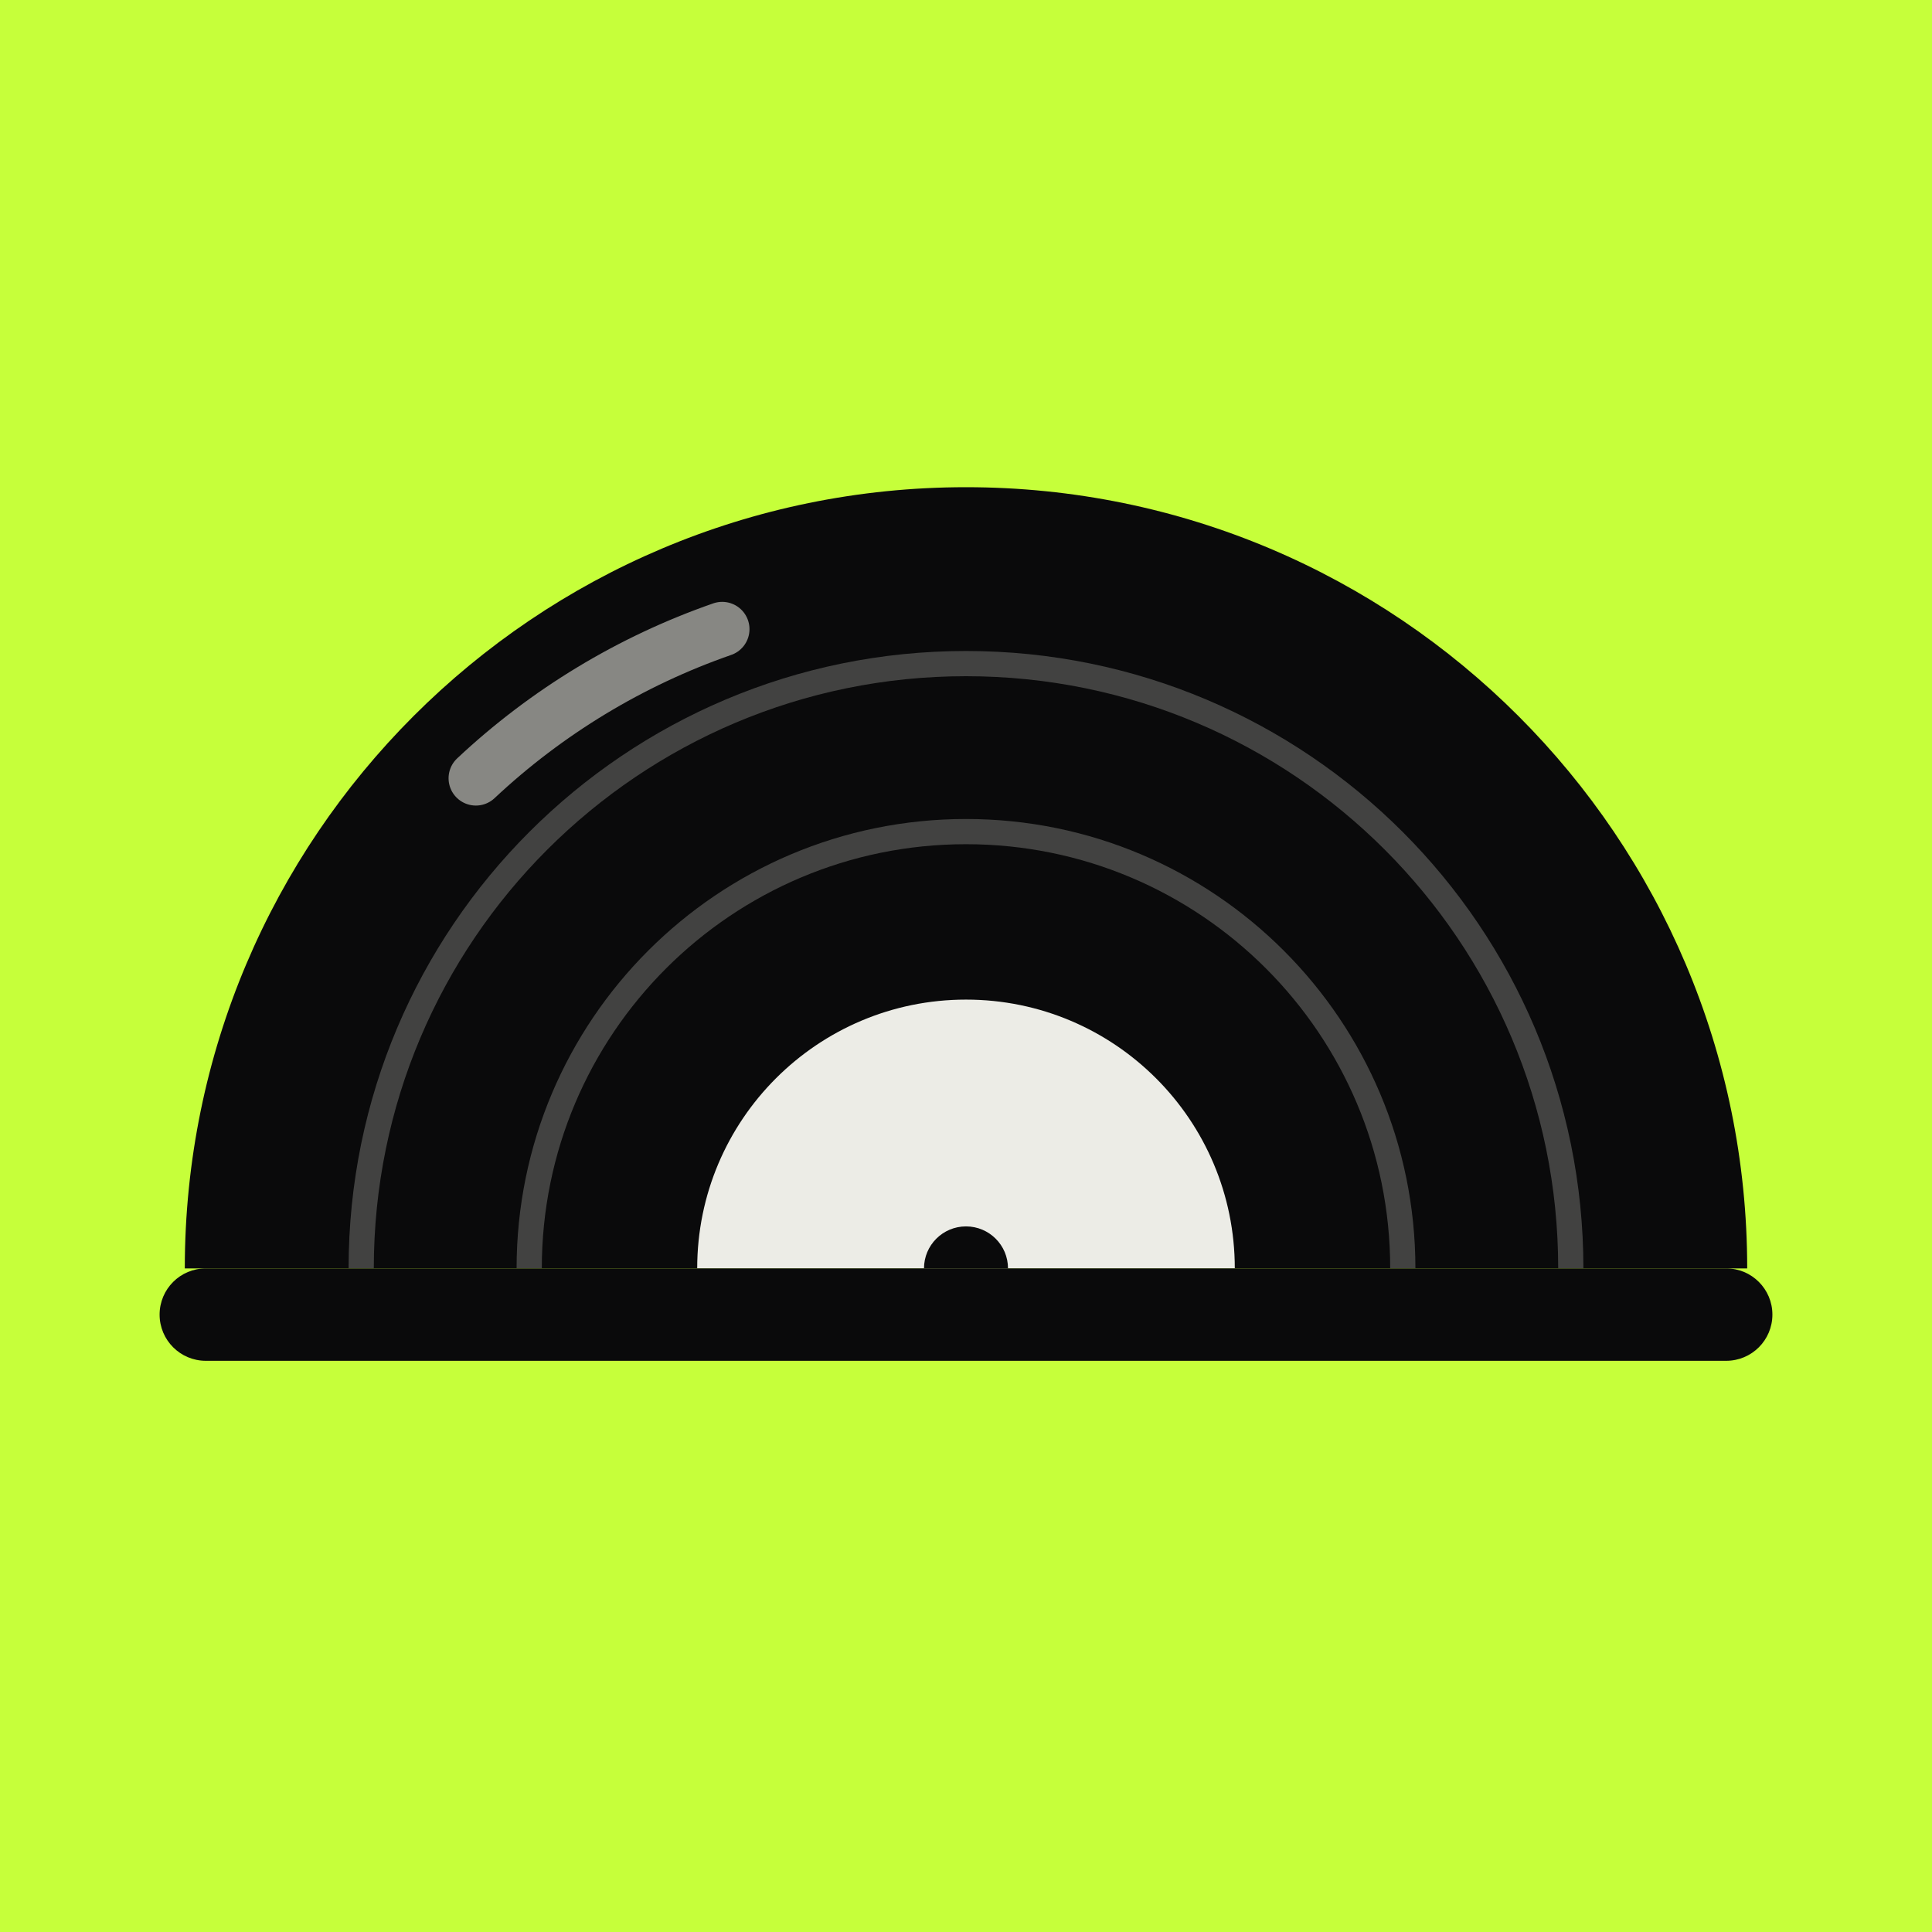
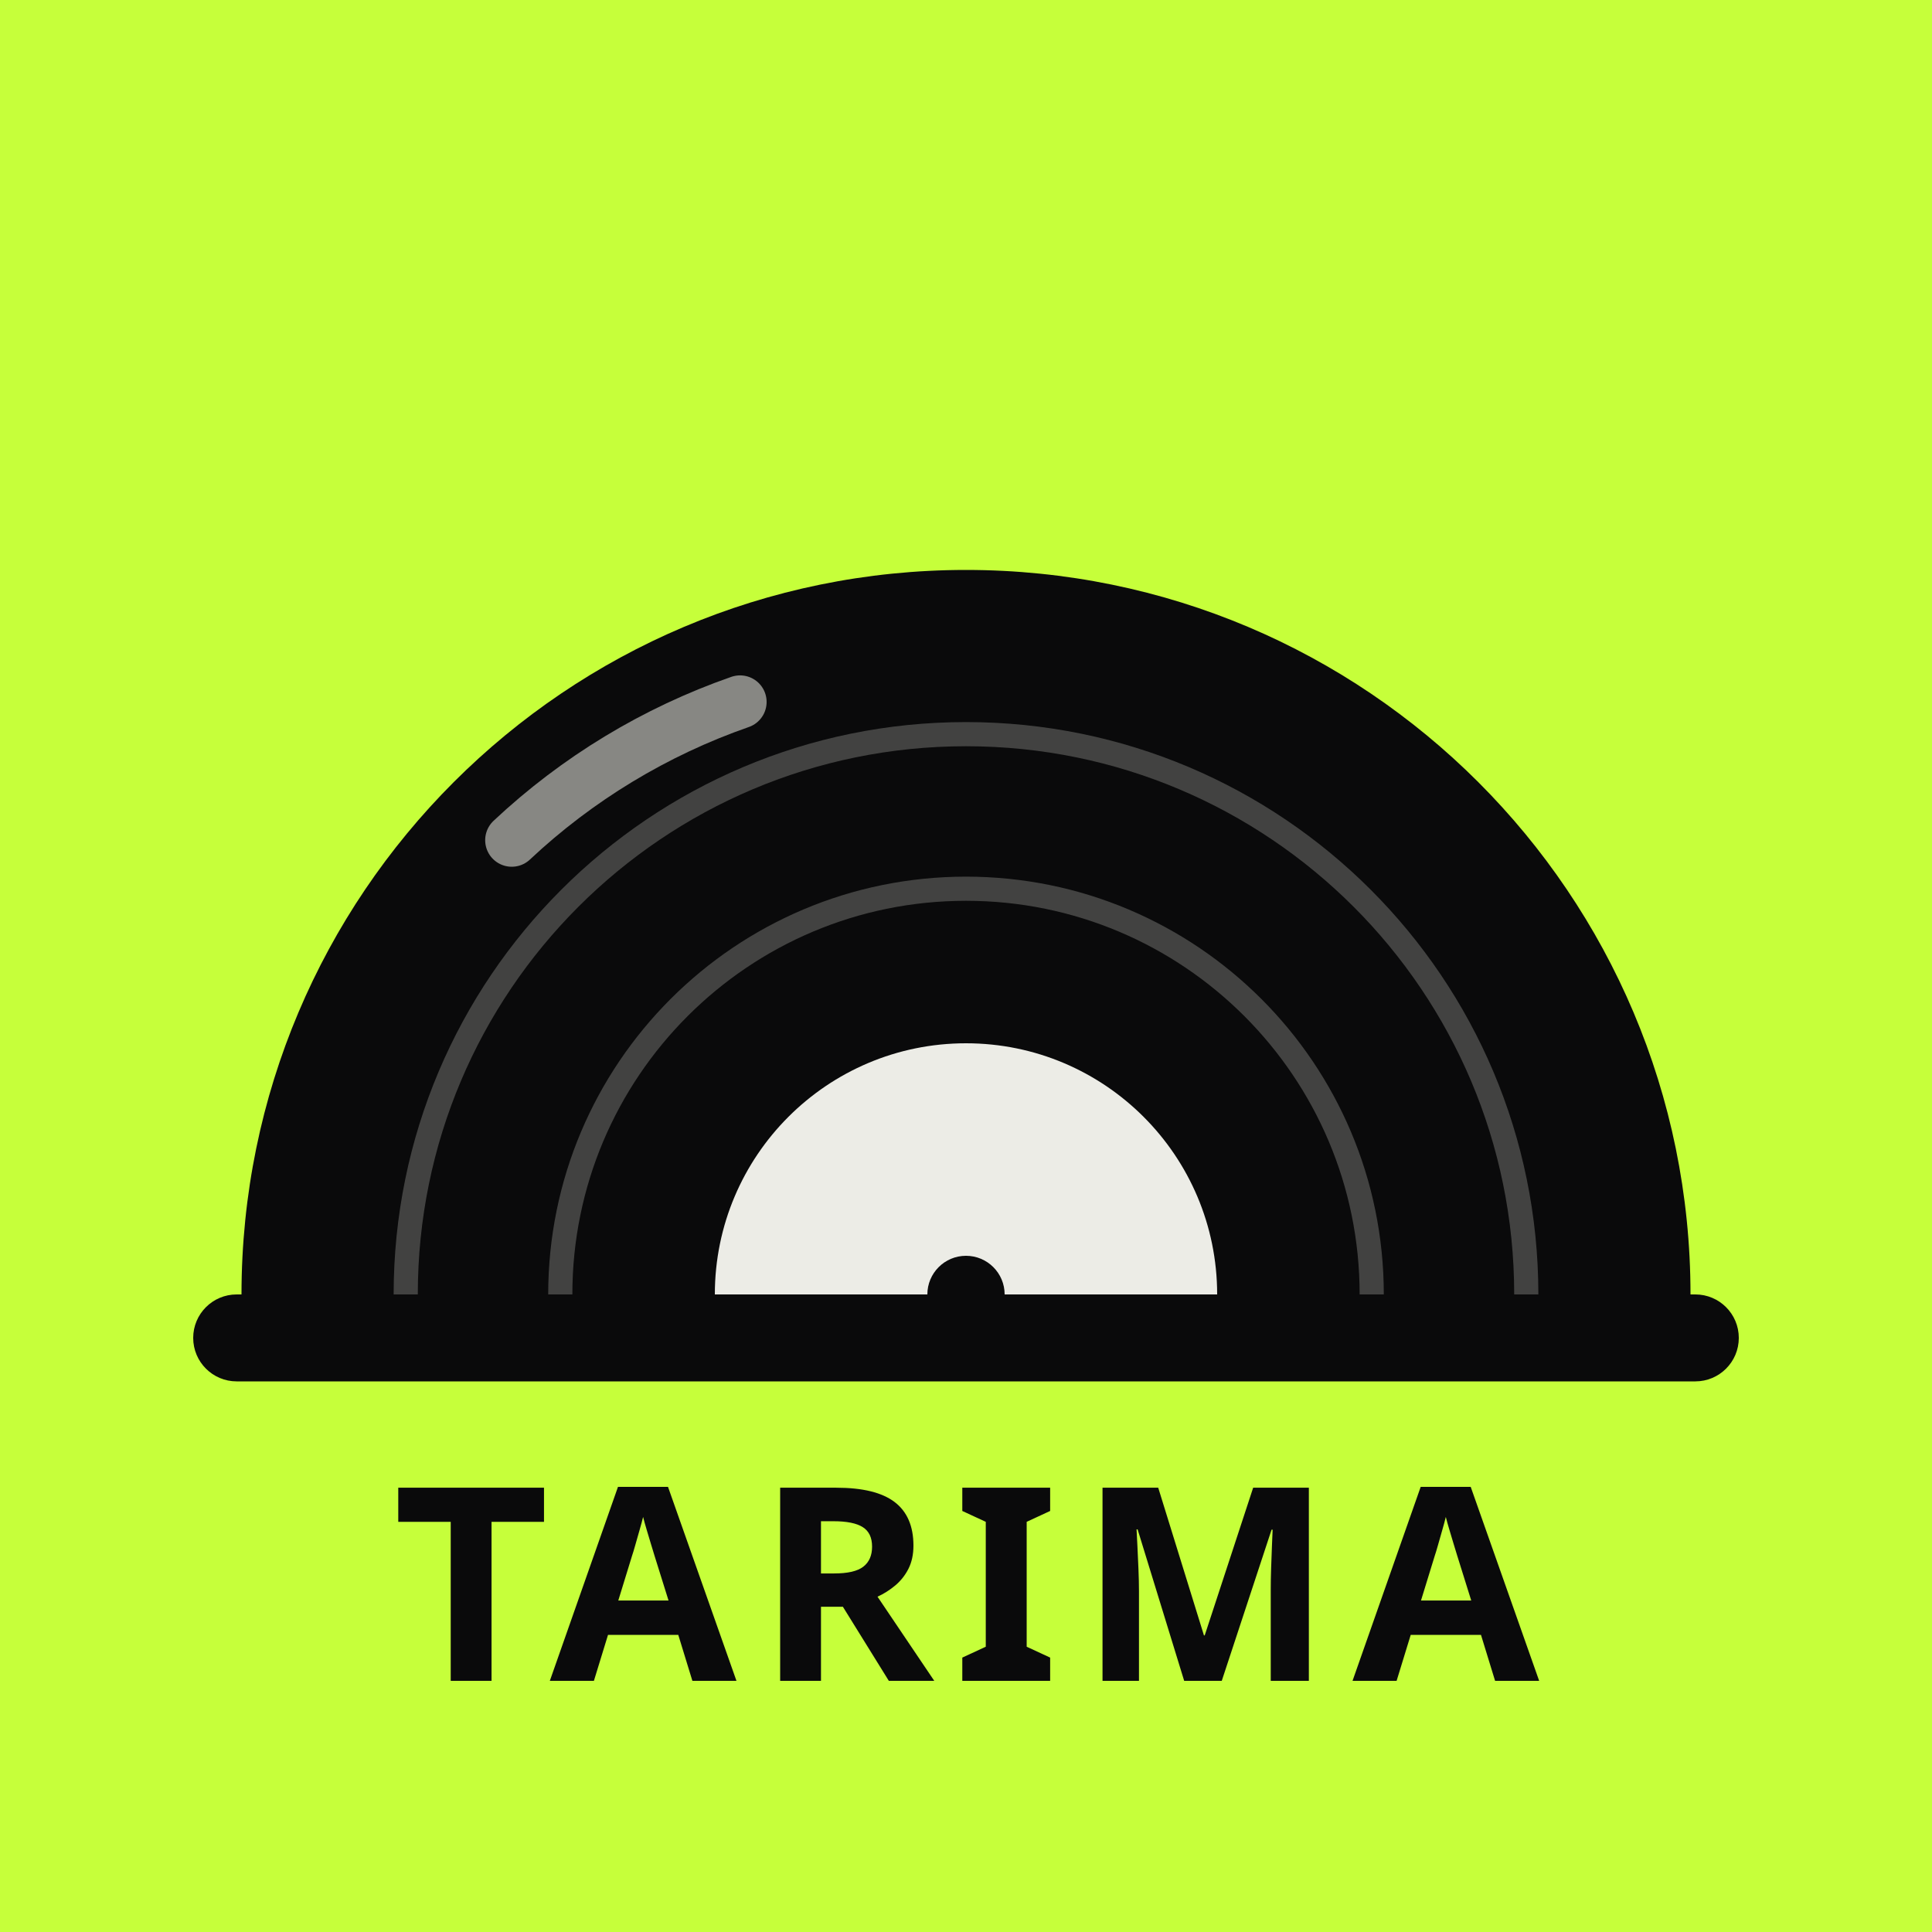
- <svg xmlns="http://www.w3.org/2000/svg" viewBox="0 0 460 460">
-   <rect width="460" height="460" rx="0" fill="#c6ff3a" />
+ <svg xmlns="http://www.w3.org/2000/svg" viewBox="0 0 400 400">
+   <rect width="400" height="400" rx="0" fill="#c6ff3a" />
+   <defs>
+     <clipPath id="h">
+       <rect x="0" y="60" width="400" height="208" />
+     </clipPath>
+   </defs>
  <g clip-path="url(#h)">
-     <defs>
-       <clipPath id="h">
-         <rect x="0" y="50" width="460" height="252" />
-       </clipPath>
-     </defs>
-     <circle cx="230" cy="302" r="186" fill="#0a0a0b" />
-     <circle cx="230" cy="302" r="144" fill="none" stroke="rgba(236,236,230,.25)" stroke-width="6" />
-     <circle cx="230" cy="302" r="104" fill="none" stroke="rgba(236,236,230,.25)" stroke-width="6" />
-     <path d="M 230 302 m -116.7 -116.7 a 165 165 0 0 1 58.65 -35.5" fill="none" stroke="rgba(236,236,230,.55)" stroke-width="13" stroke-linecap="round" />
-     <circle cx="230" cy="302" r="64" fill="#ececE6" />
-     <circle cx="230" cy="302" r="10" fill="#0a0a0b" />
+     <circle cx="200" cy="268" r="150" fill="#0a0a0b" />
+     <circle cx="200" cy="268" r="116" fill="none" stroke="rgba(236,236,230,.25)" stroke-width="5" />
+     <circle cx="200" cy="268" r="84" fill="none" stroke="rgba(236,236,230,.25)" stroke-width="5" />
+     <path d="M 200 268 m -94.05 -94.05 a 133 133 0 0 1 47.27 -28.62" fill="none" stroke="rgba(236,236,230,.55)" stroke-width="11" stroke-linecap="round" />
+     <circle cx="200" cy="268" r="52" fill="#ececE6" />
+     <circle cx="200" cy="268" r="8" fill="#0a0a0b" />
  </g>
-   <rect x="38" y="302" width="384" height="22" rx="11" fill="#0a0a0b" />
+   <rect x="40" y="268" width="320" height="18" rx="9" fill="#0a0a0b" />
+   <text x="200" y="348" text-anchor="middle" fill="#0a0a0b" font-family="Anton, 'Arial Black', sans-serif" font-weight="900" font-size="56" letter-spacing="4">TARIMA</text>
</svg>
